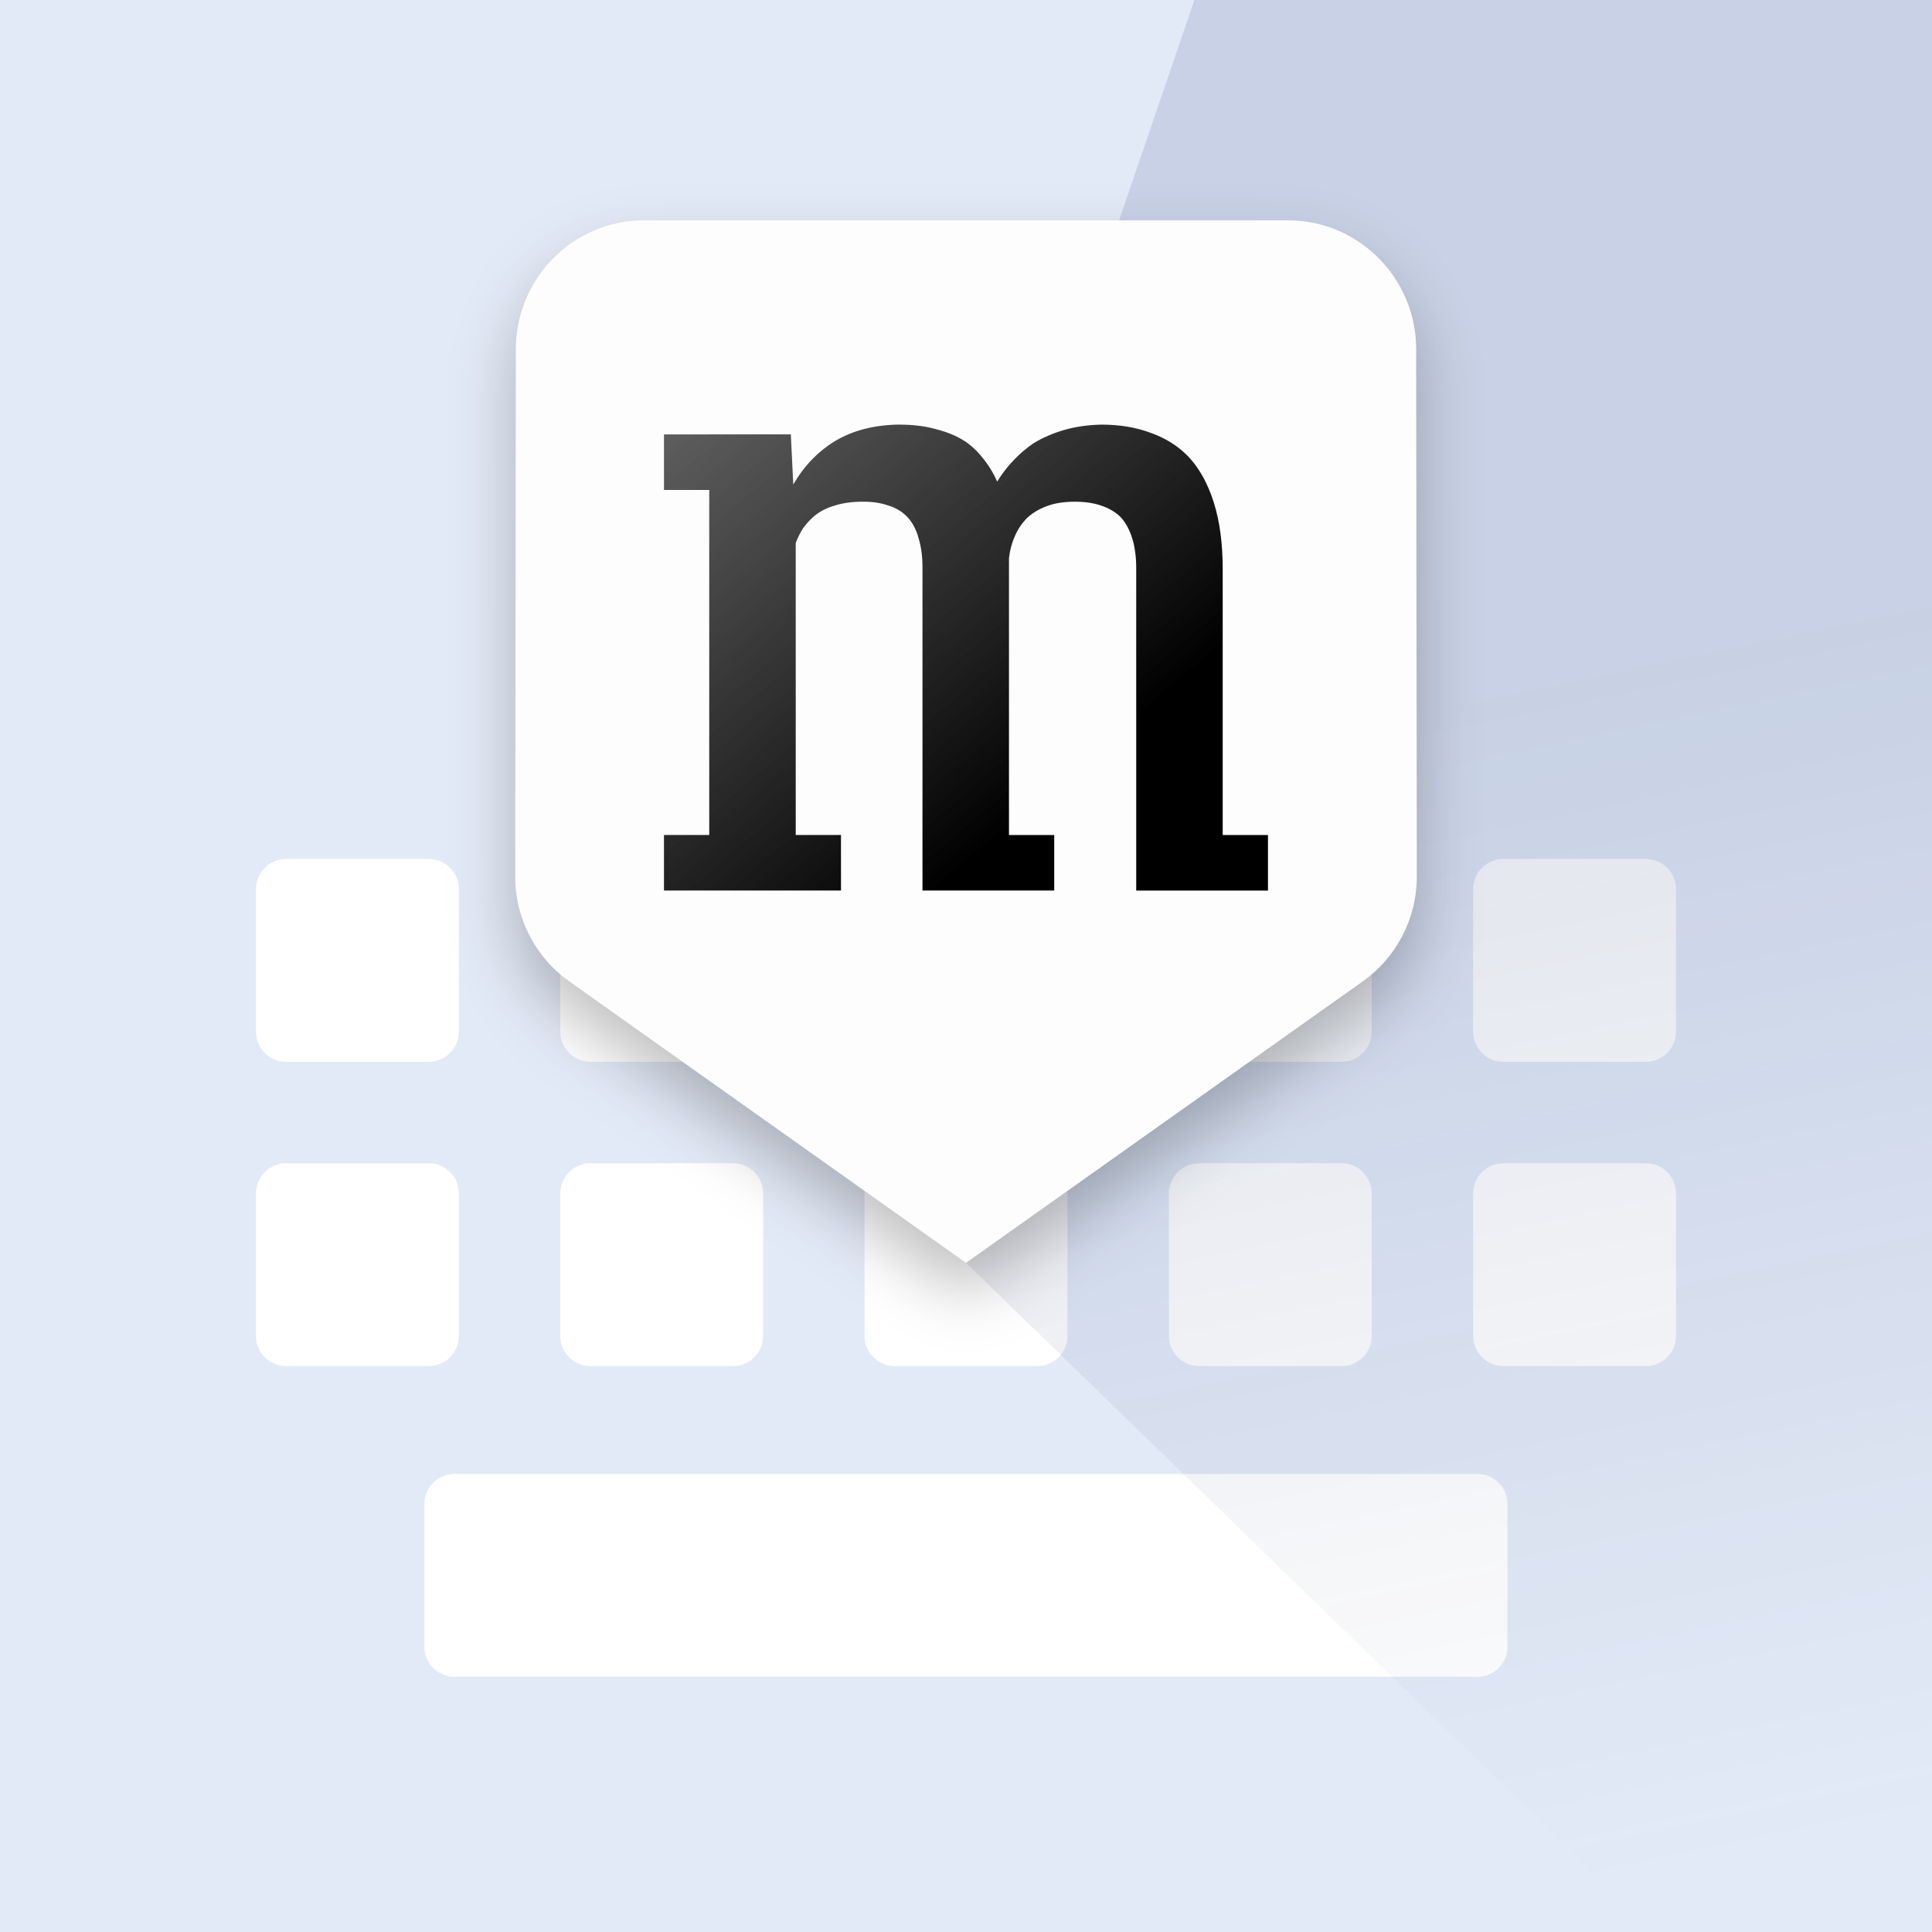
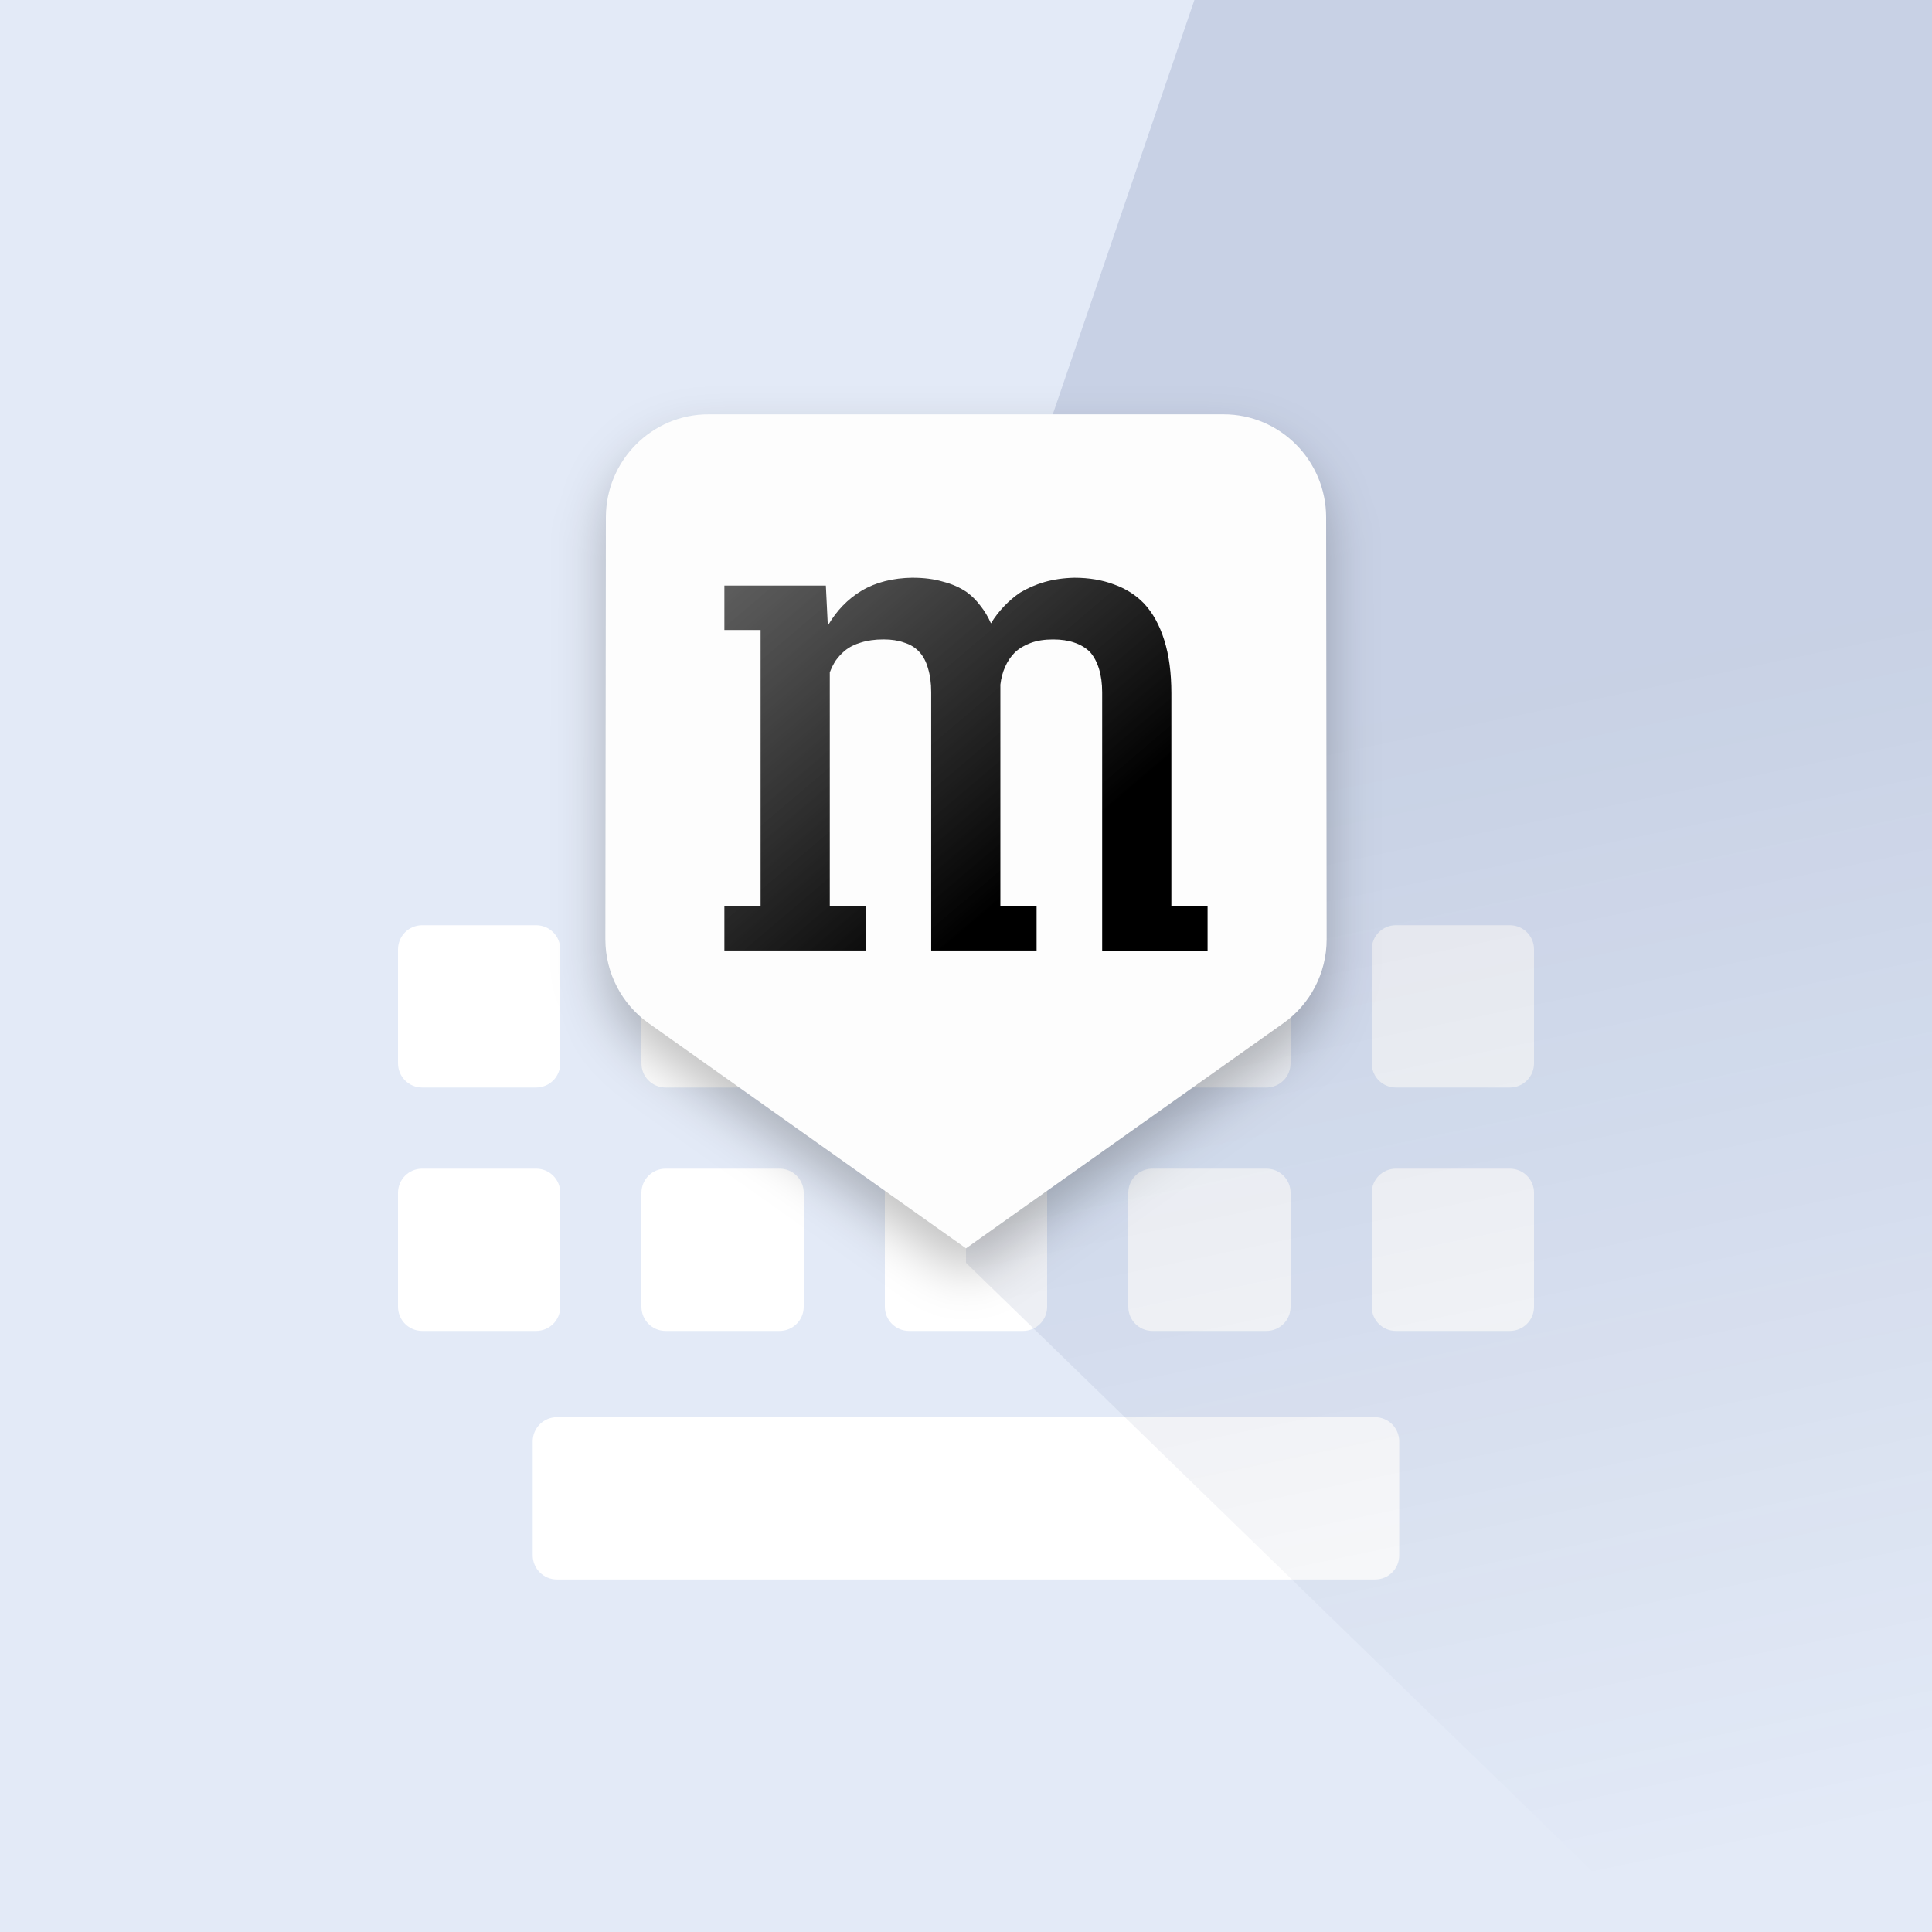
<svg xmlns="http://www.w3.org/2000/svg" xmlns:xlink="http://www.w3.org/1999/xlink" width="256" height="256" viewBox="0 0 67.733 67.733" version="1.1" id="svg3719">
  <defs id="defs3713">
    <linearGradient id="linearGradient4923">
      <stop style="stop-color:#0f2a68;stop-opacity:0.13;" offset="0" id="stop4919" />
      <stop style="stop-color:#0f2967;stop-opacity:0;" offset="1" id="stop4921" />
    </linearGradient>
    <linearGradient id="linearGradient1282">
      <stop style="stop-color:#000000;stop-opacity:1;" offset="0" id="stop1278" />
      <stop style="stop-color:#323232;stop-opacity:0.73;" offset="1" id="stop1280" />
    </linearGradient>
    <linearGradient id="linearGradient5622">
      <stop style="stop-color:#000000;stop-opacity:0.125;" offset="0" id="stop5618" />
      <stop style="stop-color:#000000;stop-opacity:0;" offset="1" id="stop5620" />
    </linearGradient>
    <filter style="color-interpolation-filters:sRGB" id="filter5533" x="-0.034" y="-0.049" width="1.076" height="1.108">
      <feFlood flood-opacity="0.498" flood-color="rgb(0,0,0)" result="flood" id="feFlood5523" />
      <feComposite in="flood" in2="SourceGraphic" operator="in" result="composite1" id="feComposite5525" />
      <feGaussianBlur in="composite1" stdDeviation="0.2" result="blur" id="feGaussianBlur5527" />
      <feOffset dx="0.1" dy="0.1" result="offset" id="feOffset5529" />
      <feComposite in="SourceGraphic" in2="offset" operator="over" result="composite2" id="feComposite5531" />
    </filter>
    <filter style="color-interpolation-filters:sRGB" id="filter888" x="-0.074" y="-0.086" width="1.179" height="1.171">
      <feFlood flood-opacity="0.25" flood-color="rgb(0,0,0)" result="flood" id="feFlood878" />
      <feComposite in="flood" in2="SourceGraphic" operator="in" result="composite1" id="feComposite880" />
      <feGaussianBlur in="composite1" stdDeviation="0.5" result="blur" id="feGaussianBlur882" />
      <feOffset dx="0.5" dy="0" result="offset" id="feOffset884" />
      <feComposite in="SourceGraphic" in2="offset" operator="over" result="composite2" id="feComposite886" />
    </filter>
    <linearGradient xlink:href="#linearGradient5622" id="linearGradient5624" x1="36.362" y1="212.815" x2="50.8" y2="250.433" gradientUnits="userSpaceOnUse" gradientTransform="translate(0,-21.16667)" />
    <linearGradient xlink:href="#linearGradient4923" id="linearGradient7321" gradientUnits="userSpaceOnUse" gradientTransform="translate(0,-21.16667)" x1="40.229" y1="209.662" x2="48.758" y2="250.433" />
-     <clipPath clipPathUnits="userSpaceOnUse" id="clipPath7405">
-       <path style="fill:#e1e1e1;fill-opacity:1;stroke:none;stroke-width:0.265px;stroke-linecap:butt;stroke-linejoin:miter;stroke-opacity:1" d="m 33.867,205.807 24.144,23.46 h 9.723 V 161.533 H 41.874 l -8.008,23.429 z" id="path7407" />
+     <linearGradient xlink:href="#linearGradient1282" id="linearGradient1284" x1="37.281" y1="189.022" x2="23.588" y2="172.935" gradientUnits="userSpaceOnUse" />
+     <clipPath clipPathUnits="userSpaceOnUse" id="clipPath2477">
+       <path style="fill:#e1e1e1;fill-opacity:1;stroke:none;stroke-width:0.265px;stroke-linecap:butt;stroke-linejoin:miter;stroke-opacity:1" d="m 33.867,205.807 24.144,23.46 h 9.723 V 161.533 H 41.874 l -8.008,23.429 z" id="path2479" />
    </clipPath>
-     <linearGradient xlink:href="#linearGradient1282" id="linearGradient1284" x1="37.281" y1="189.022" x2="23.588" y2="172.935" gradientUnits="userSpaceOnUse" />
  </defs>
  <g id="layer1" transform="translate(0,-161.5333)">
    <rect style="fill:#e3eaf7;stroke:none;stroke-width:3.175;stroke-opacity:0.8;paint-order:stroke markers fill;fill-opacity:1" id="rect5515" width="67.733" height="67.733" x="0" y="161.533" />
-     <g id="g3416" transform="matrix(5.08,0,0,5.08,-27.09333,141.5785)" style="fill:#ffffff;fill-opacity:1;stroke:none">
+     <g id="g3416" transform="matrix(4.064,0,0,4.064,-14.90133,153.9154)" style="fill:#ffffff;fill-opacity:1;stroke:none">
      <g id="g3388" style="fill:#ffffff;fill-opacity:1;stroke:none">
-         <path id="rect3365" style="fill:#ffffff;stroke-width:0.562;stroke-opacity:0.8;paint-order:stroke markers fill;fill-opacity:1;stroke:none" d="m 7.309,9.856 h 0.982 c 0.116,0 0.209,0.093 0.209,0.209 v 0.982 c 0,0.116 -0.093,0.209 -0.209,0.209 H 7.309 c -0.116,0 -0.209,-0.093 -0.209,-0.209 v -0.982 c 0,-0.116 0.093,-0.209 0.209,-0.209 z" />
-         <path id="rect3362" style="fill:#ffffff;stroke-width:0.562;stroke-opacity:0.8;paint-order:stroke markers fill;fill-opacity:1;stroke:none" d="m 9.409,9.856 h 0.982 c 0.116,0 0.209,0.093 0.209,0.209 v 0.982 c 0,0.116 -0.093,0.209 -0.209,0.209 H 9.409 c -0.116,0 -0.209,-0.093 -0.209,-0.209 v -0.982 c 0,-0.116 0.093,-0.209 0.209,-0.209 z" />
-         <path id="rect3359" style="fill:#ffffff;stroke-width:0.562;stroke-opacity:0.8;paint-order:stroke markers fill;fill-opacity:1;stroke:none" d="m 11.509,9.856 h 0.982 c 0.116,0 0.209,0.093 0.209,0.209 v 0.982 c 0,0.116 -0.093,0.209 -0.209,0.209 H 11.509 C 11.393,11.256 11.3,11.163 11.3,11.047 v -0.982 c 0,-0.116 0.093,-0.209 0.209,-0.209 z" />
-         <path id="rect3356" style="fill:#ffffff;stroke-width:0.562;stroke-opacity:0.8;paint-order:stroke markers fill;fill-opacity:1;stroke:none" d="m 13.609,9.856 h 0.982 c 0.116,0 0.209,0.093 0.209,0.209 v 0.982 c 0,0.116 -0.093,0.209 -0.209,0.209 h -0.982 c -0.116,0 -0.209,-0.093 -0.209,-0.209 v -0.982 c 0,-0.116 0.093,-0.209 0.209,-0.209 z" />
-         <path id="rect3353" style="fill:#ffffff;stroke-width:0.562;stroke-opacity:0.8;paint-order:stroke markers fill;fill-opacity:1;stroke:none" d="m 15.709,9.856 h 0.982 c 0.116,0 0.209,0.093 0.209,0.209 v 0.982 c 0,0.116 -0.093,0.209 -0.209,0.209 H 15.709 C 15.593,11.256 15.5,11.163 15.5,11.047 v -0.982 c 0,-0.116 0.093,-0.209 0.209,-0.209 z" />
-         <path id="rect3350" style="fill:#ffffff;stroke-width:0.562;stroke-opacity:0.8;paint-order:stroke markers fill;fill-opacity:1;stroke:none" d="M 7.309,11.956 H 8.291 c 0.116,0 0.209,0.093 0.209,0.209 v 0.982 c 0,0.116 -0.093,0.209 -0.209,0.209 H 7.309 c -0.116,0 -0.209,-0.093 -0.209,-0.209 v -0.982 c 0,-0.116 0.093,-0.209 0.209,-0.209 z" />
-         <path id="rect3347" style="fill:#ffffff;stroke-width:0.562;stroke-opacity:0.8;paint-order:stroke markers fill;fill-opacity:1;stroke:none" d="m 9.409,11.956 h 0.982 c 0.116,0 0.209,0.093 0.209,0.209 v 0.982 c 0,0.116 -0.093,0.209 -0.209,0.209 H 9.409 c -0.116,0 -0.209,-0.093 -0.209,-0.209 v -0.982 c 0,-0.116 0.093,-0.209 0.209,-0.209 z" />
-         <path id="rect3344" style="fill:#ffffff;stroke-width:0.562;stroke-opacity:0.8;paint-order:stroke markers fill;fill-opacity:1;stroke:none" d="m 11.509,11.956 h 0.982 c 0.116,0 0.209,0.093 0.209,0.209 v 0.982 c 0,0.116 -0.093,0.209 -0.209,0.209 H 11.509 C 11.393,13.356 11.3,13.263 11.3,13.147 v -0.982 c 0,-0.116 0.093,-0.209 0.209,-0.209 z" />
-         <path id="rect3341" style="fill:#ffffff;stroke-width:0.562;stroke-opacity:0.8;paint-order:stroke markers fill;fill-opacity:1;stroke:none" d="m 13.609,11.956 h 0.982 c 0.116,0 0.209,0.093 0.209,0.209 v 0.982 c 0,0.116 -0.093,0.209 -0.209,0.209 h -0.982 c -0.116,0 -0.209,-0.093 -0.209,-0.209 v -0.982 c 0,-0.116 0.093,-0.209 0.209,-0.209 z" />
-         <path id="rect3338" style="fill:#ffffff;stroke-width:0.562;stroke-opacity:0.8;paint-order:stroke markers fill;fill-opacity:1;stroke:none" d="m 15.709,11.956 h 0.982 c 0.116,0 0.209,0.093 0.209,0.209 v 0.982 c 0,0.116 -0.093,0.209 -0.209,0.209 H 15.709 C 15.593,13.356 15.5,13.263 15.5,13.147 v -0.982 c 0,-0.116 0.093,-0.209 0.209,-0.209 z" />
+         <path id="rect3365" style="fill:#ffffff;fill-opacity:1;stroke:none;stroke-width:0.562;stroke-opacity:0.8;paint-order:stroke markers fill" d="m 7.309,9.856 h 0.982 c 0.116,0 0.209,0.093 0.209,0.209 v 0.982 c 0,0.116 -0.093,0.209 -0.209,0.209 H 7.309 c -0.116,0 -0.209,-0.093 -0.209,-0.209 v -0.982 c 0,-0.116 0.093,-0.209 0.209,-0.209 z" />
+         <path id="rect3362" style="fill:#ffffff;fill-opacity:1;stroke:none;stroke-width:0.562;stroke-opacity:0.8;paint-order:stroke markers fill" d="m 9.409,9.856 h 0.982 c 0.116,0 0.209,0.093 0.209,0.209 v 0.982 c 0,0.116 -0.093,0.209 -0.209,0.209 H 9.409 c -0.116,0 -0.209,-0.093 -0.209,-0.209 v -0.982 c 0,-0.116 0.093,-0.209 0.209,-0.209 z" />
+         <path id="rect3359" style="fill:#ffffff;fill-opacity:1;stroke:none;stroke-width:0.562;stroke-opacity:0.8;paint-order:stroke markers fill" d="m 11.509,9.856 h 0.982 c 0.116,0 0.209,0.093 0.209,0.209 v 0.982 c 0,0.116 -0.093,0.209 -0.209,0.209 H 11.509 C 11.393,11.256 11.3,11.163 11.3,11.047 v -0.982 c 0,-0.116 0.093,-0.209 0.209,-0.209 z" />
+         <path id="rect3356" style="fill:#ffffff;fill-opacity:1;stroke:none;stroke-width:0.562;stroke-opacity:0.8;paint-order:stroke markers fill" d="m 13.609,9.856 h 0.982 c 0.116,0 0.209,0.093 0.209,0.209 v 0.982 c 0,0.116 -0.093,0.209 -0.209,0.209 h -0.982 c -0.116,0 -0.209,-0.093 -0.209,-0.209 v -0.982 c 0,-0.116 0.093,-0.209 0.209,-0.209 z" />
+         <path id="rect3353" style="fill:#ffffff;fill-opacity:1;stroke:none;stroke-width:0.562;stroke-opacity:0.8;paint-order:stroke markers fill" d="m 15.709,9.856 h 0.982 c 0.116,0 0.209,0.093 0.209,0.209 v 0.982 c 0,0.116 -0.093,0.209 -0.209,0.209 H 15.709 C 15.593,11.256 15.5,11.163 15.5,11.047 v -0.982 c 0,-0.116 0.093,-0.209 0.209,-0.209 z" />
+         <path id="rect3350" style="fill:#ffffff;fill-opacity:1;stroke:none;stroke-width:0.562;stroke-opacity:0.8;paint-order:stroke markers fill" d="M 7.309,11.956 H 8.291 c 0.116,0 0.209,0.093 0.209,0.209 v 0.982 c 0,0.116 -0.093,0.209 -0.209,0.209 H 7.309 c -0.116,0 -0.209,-0.093 -0.209,-0.209 v -0.982 c 0,-0.116 0.093,-0.209 0.209,-0.209 z" />
+         <path id="rect3347" style="fill:#ffffff;fill-opacity:1;stroke:none;stroke-width:0.562;stroke-opacity:0.8;paint-order:stroke markers fill" d="m 9.409,11.956 h 0.982 c 0.116,0 0.209,0.093 0.209,0.209 v 0.982 c 0,0.116 -0.093,0.209 -0.209,0.209 H 9.409 c -0.116,0 -0.209,-0.093 -0.209,-0.209 v -0.982 c 0,-0.116 0.093,-0.209 0.209,-0.209 z" />
+         <path id="rect3344" style="fill:#ffffff;fill-opacity:1;stroke:none;stroke-width:0.562;stroke-opacity:0.8;paint-order:stroke markers fill" d="m 11.509,11.956 h 0.982 c 0.116,0 0.209,0.093 0.209,0.209 v 0.982 c 0,0.116 -0.093,0.209 -0.209,0.209 H 11.509 C 11.393,13.356 11.3,13.263 11.3,13.147 v -0.982 c 0,-0.116 0.093,-0.209 0.209,-0.209 z" />
+         <path id="rect3341" style="fill:#ffffff;fill-opacity:1;stroke:none;stroke-width:0.562;stroke-opacity:0.8;paint-order:stroke markers fill" d="m 13.609,11.956 h 0.982 c 0.116,0 0.209,0.093 0.209,0.209 v 0.982 c 0,0.116 -0.093,0.209 -0.209,0.209 h -0.982 c -0.116,0 -0.209,-0.093 -0.209,-0.209 v -0.982 c 0,-0.116 0.093,-0.209 0.209,-0.209 z" />
+         <path id="rect3338" style="fill:#ffffff;fill-opacity:1;stroke:none;stroke-width:0.562;stroke-opacity:0.8;paint-order:stroke markers fill" d="m 15.709,11.956 h 0.982 c 0.116,0 0.209,0.093 0.209,0.209 v 0.982 c 0,0.116 -0.093,0.209 -0.209,0.209 H 15.709 C 15.593,13.356 15.5,13.263 15.5,13.147 v -0.982 c 0,-0.116 0.093,-0.209 0.209,-0.209 z" />
      </g>
-       <path id="rect3335" style="fill:#ffffff;stroke-width:0.562;stroke-opacity:0.8;paint-order:stroke markers fill;fill-opacity:1;stroke:none" d="m 8.471,14.1 h 7.057 c 0.116,0 0.209,0.093 0.209,0.209 v 0.982 C 15.738,15.407 15.644,15.5 15.529,15.5 H 8.471 C 8.356,15.5 8.262,15.407 8.262,15.291 V 14.309 C 8.262,14.193 8.356,14.1 8.471,14.1 Z" />
+       <path id="rect3335" style="fill:#ffffff;fill-opacity:1;stroke:none;stroke-width:0.562;stroke-opacity:0.8;paint-order:stroke markers fill" d="m 8.471,14.1 h 7.057 c 0.116,0 0.209,0.093 0.209,0.209 v 0.982 C 15.738,15.407 15.644,15.5 15.529,15.5 H 8.471 C 8.356,15.5 8.262,15.407 8.262,15.291 V 14.309 C 8.262,14.193 8.356,14.1 8.471,14.1 Z" />
    </g>
-     <rect style="fill:url(#linearGradient7321);fill-opacity:1;stroke:none;stroke-width:3.175;stroke-opacity:0.8;paint-order:stroke markers fill" id="rect5616" width="33.867" height="67.733" x="33.867" y="161.533" clip-path="url(#clipPath7405)" />
-     <path id="path5652" d="M 17.63,5.84 C 17.27,5.33 16.67,5 16,5 L 7.812,5.01 c -1.1,0 -2,0.89 -2,1.99 v 10 c 0,1.1 0.9,1.99 2,1.99 L 16,19 c 0.67,0 1.27,-0.33 1.63,-0.84 L 22,12 Z" style="fill:#fdfdfd;fill-opacity:1;stroke:none;filter:url(#filter888)" transform="matrix(0,2.257778,-2.257778,0,60.96,156.1358)" />
-     <path id="path436" style="font-size:35.278px;line-height:1.25;font-family:'Roboto Mono';-inkscape-font-specification:'Roboto Mono';text-align:center;baseline-shift:baseline;text-anchor:middle;fill:url(#linearGradient1284);fill-opacity:1;stroke-width:0.265" d="m 31.532,176.418 c -0.873,0.011 -1.619,0.201 -2.239,0.568 -0.609,0.367 -1.103,0.878 -1.482,1.533 l -0.086,-1.757 h -2.86 v 5.1e-4 h -1.587 v 1.947 h 1.587 v 12.097 h -1.587 v 1.947 h 1.587 3.032 1.587 v -1.947 h -1.587 v -10.238 c 0.069,-0.184 0.155,-0.356 0.258,-0.517 0.115,-0.161 0.247,-0.304 0.396,-0.43 0.195,-0.161 0.43,-0.281 0.706,-0.362 0.287,-0.092 0.62,-0.138 0.999,-0.138 0.345,0 0.643,0.046 0.896,0.138 0.264,0.08 0.482,0.212 0.655,0.396 0.184,0.195 0.315,0.442 0.396,0.741 0.092,0.299 0.138,0.643 0.138,1.034 v 9.377 1.947 h 3.032 1.587 v -1.947 h -1.587 v -9.36 -0.172 -0.173 c 0.034,-0.287 0.103,-0.545 0.207,-0.775 0.103,-0.241 0.247,-0.453 0.43,-0.637 0.184,-0.172 0.413,-0.31 0.689,-0.413 0.276,-0.103 0.603,-0.155 0.982,-0.155 0.356,0 0.666,0.046 0.93,0.138 0.276,0.092 0.506,0.23 0.689,0.413 0.172,0.195 0.304,0.442 0.396,0.741 0.092,0.299 0.138,0.643 0.138,1.034 v 9.36 1.947 h 3.032 1.587 v -1.947 h -1.587 v -9.325 c 0,-0.896 -0.103,-1.671 -0.31,-2.325 -0.207,-0.666 -0.506,-1.206 -0.896,-1.62 -0.356,-0.367 -0.792,-0.643 -1.309,-0.827 -0.517,-0.195 -1.097,-0.292 -1.74,-0.292 -0.471,0.011 -0.907,0.074 -1.309,0.189 -0.39,0.115 -0.747,0.27 -1.068,0.465 -0.253,0.172 -0.488,0.373 -0.706,0.603 -0.218,0.23 -0.408,0.476 -0.568,0.741 -0.126,-0.287 -0.281,-0.545 -0.465,-0.775 -0.172,-0.23 -0.368,-0.425 -0.586,-0.586 -0.299,-0.207 -0.649,-0.362 -1.051,-0.465 -0.39,-0.115 -0.833,-0.172 -1.327,-0.172 z" />
+     <rect style="fill:url(#linearGradient7321);fill-opacity:1;stroke:none;stroke-width:3.175;stroke-opacity:0.8;paint-order:stroke markers fill" id="rect5616" width="33.867" height="67.733" x="33.867" y="161.533" clip-path="url(#clipPath2477)" />
+     <g id="g2360" transform="matrix(0.8,0,0,0.8,6.773333,40.65269)">
+       <path id="path5652" d="M 17.63,5.84 C 17.27,5.33 16.67,5 16,5 L 7.812,5.01 c -1.1,0 -2,0.89 -2,1.99 v 10 c 0,1.1 0.9,1.99 2,1.99 L 16,19 c 0.67,0 1.27,-0.33 1.63,-0.84 L 22,12 Z" style="fill:#fdfdfd;fill-opacity:1;stroke:none;filter:url(#filter888)" transform="matrix(0,2.257778,-2.257778,0,60.96,156.1358)" />
+       <path id="path436" style="font-size:35.278px;line-height:1.25;font-family:'Roboto Mono';-inkscape-font-specification:'Roboto Mono';text-align:center;baseline-shift:baseline;text-anchor:middle;fill:url(#linearGradient1284);fill-opacity:1;stroke-width:0.265" d="m 31.532,176.418 c -0.873,0.011 -1.619,0.201 -2.239,0.568 -0.609,0.367 -1.103,0.878 -1.482,1.533 l -0.086,-1.757 h -2.86 v 5.1e-4 h -1.587 v 1.947 h 1.587 v 12.097 h -1.587 v 1.947 h 1.587 3.032 1.587 v -1.947 h -1.587 v -10.238 c 0.069,-0.184 0.155,-0.356 0.258,-0.517 0.115,-0.161 0.247,-0.304 0.396,-0.43 0.195,-0.161 0.43,-0.281 0.706,-0.362 0.287,-0.092 0.62,-0.138 0.999,-0.138 0.345,0 0.643,0.046 0.896,0.138 0.264,0.08 0.482,0.212 0.655,0.396 0.184,0.195 0.315,0.442 0.396,0.741 0.092,0.299 0.138,0.643 0.138,1.034 v 9.377 1.947 h 3.032 1.587 v -1.947 h -1.587 v -9.36 -0.172 -0.173 c 0.034,-0.287 0.103,-0.545 0.207,-0.775 0.103,-0.241 0.247,-0.453 0.43,-0.637 0.184,-0.172 0.413,-0.31 0.689,-0.413 0.276,-0.103 0.603,-0.155 0.982,-0.155 0.356,0 0.666,0.046 0.93,0.138 0.276,0.092 0.506,0.23 0.689,0.413 0.172,0.195 0.304,0.442 0.396,0.741 0.092,0.299 0.138,0.643 0.138,1.034 v 9.36 1.947 h 3.032 1.587 v -1.947 h -1.587 v -9.325 c 0,-0.896 -0.103,-1.671 -0.31,-2.325 -0.207,-0.666 -0.506,-1.206 -0.896,-1.62 -0.356,-0.367 -0.792,-0.643 -1.309,-0.827 -0.517,-0.195 -1.097,-0.292 -1.74,-0.292 -0.471,0.011 -0.907,0.074 -1.309,0.189 -0.39,0.115 -0.747,0.27 -1.068,0.465 -0.253,0.172 -0.488,0.373 -0.706,0.603 -0.218,0.23 -0.408,0.476 -0.568,0.741 -0.126,-0.287 -0.281,-0.545 -0.465,-0.775 -0.172,-0.23 -0.368,-0.425 -0.586,-0.586 -0.299,-0.207 -0.649,-0.362 -1.051,-0.465 -0.39,-0.115 -0.833,-0.172 -1.327,-0.172 z" />
+     </g>
  </g>
</svg>
